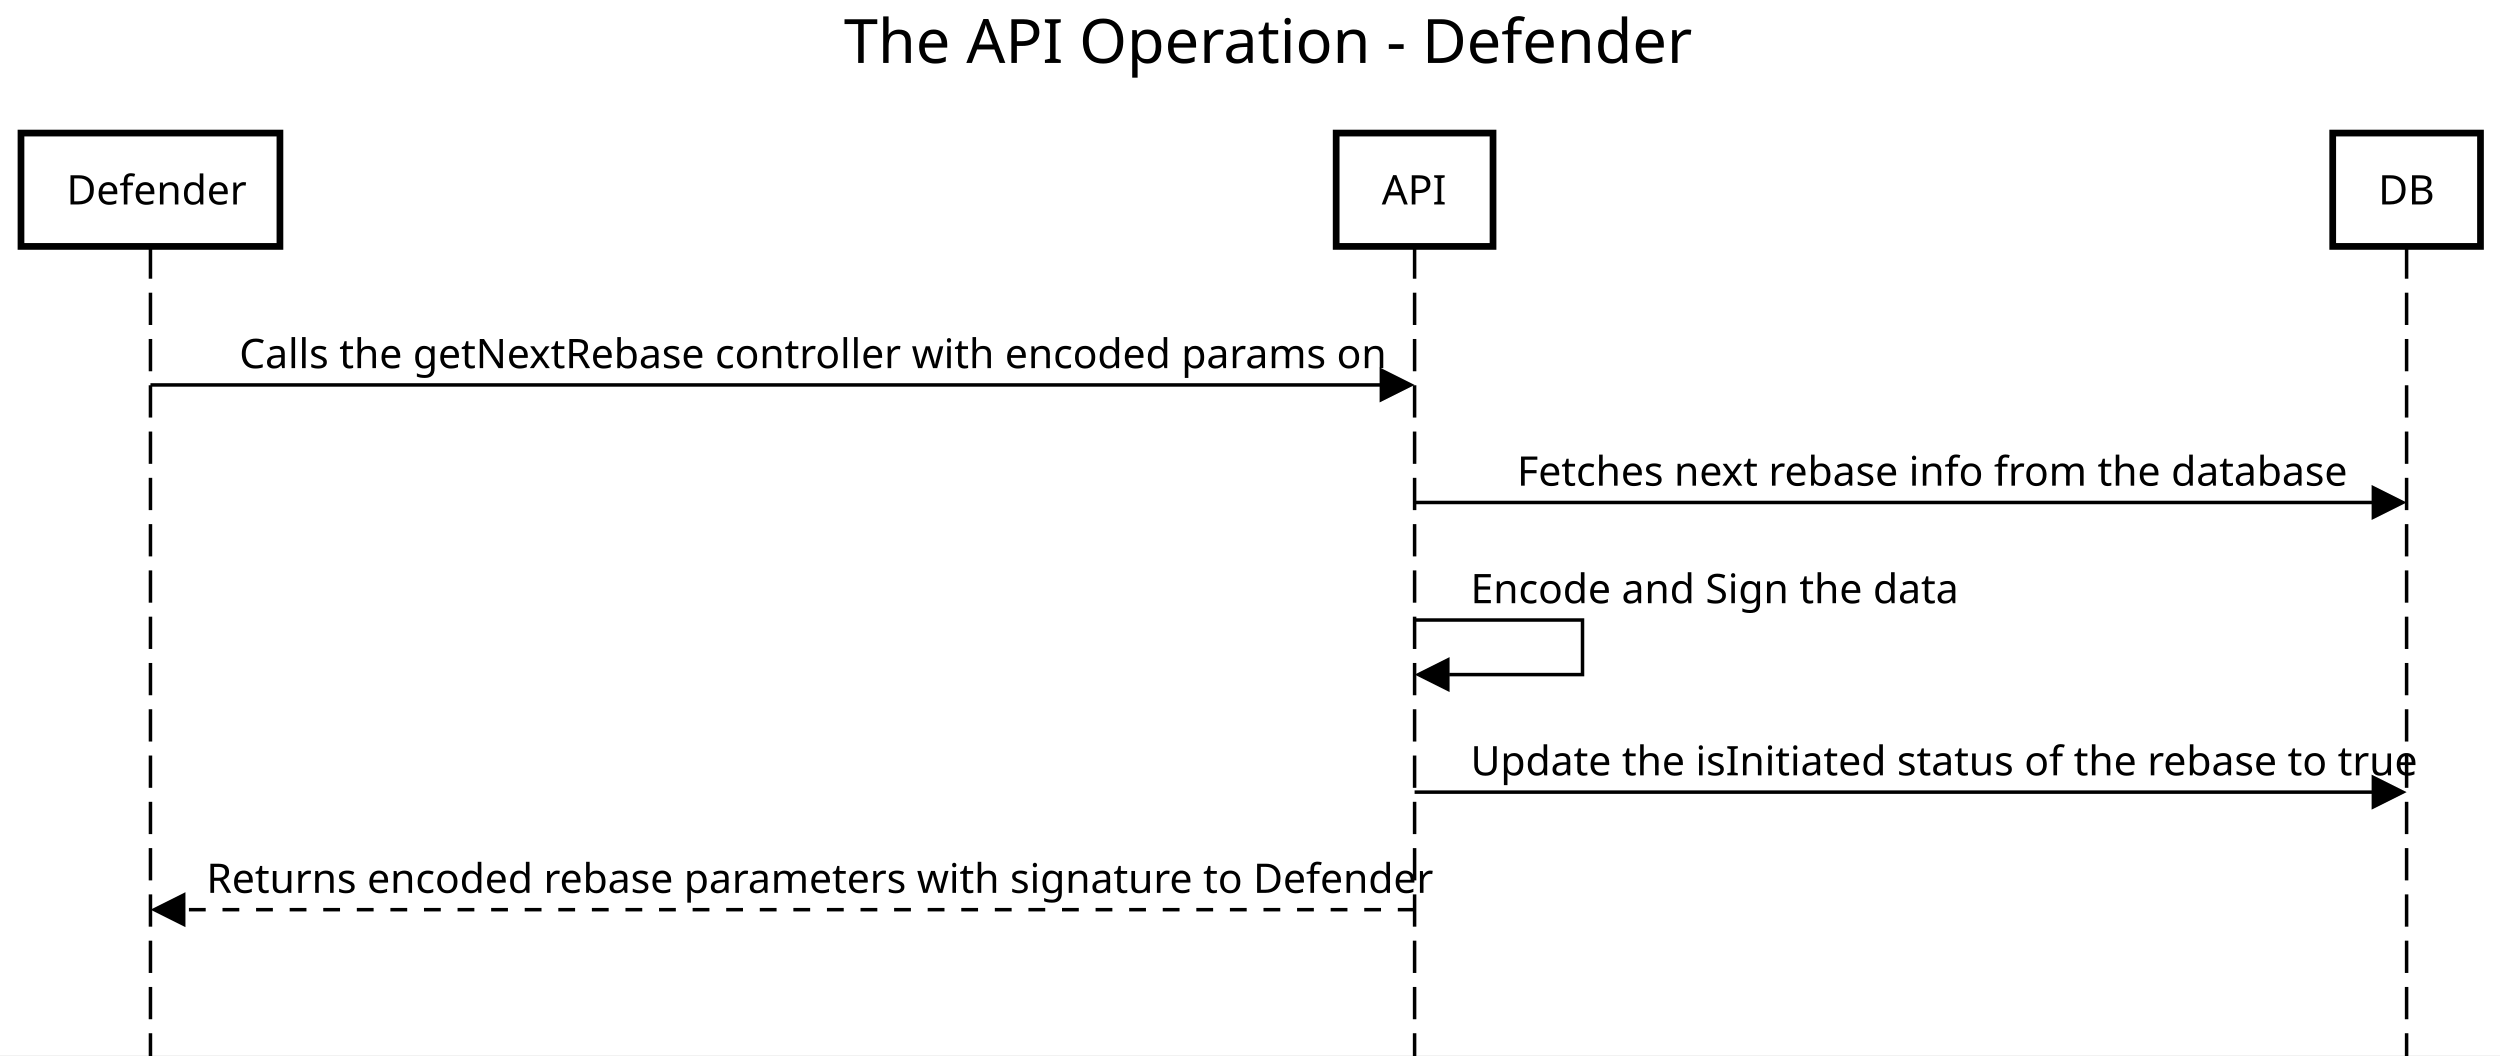
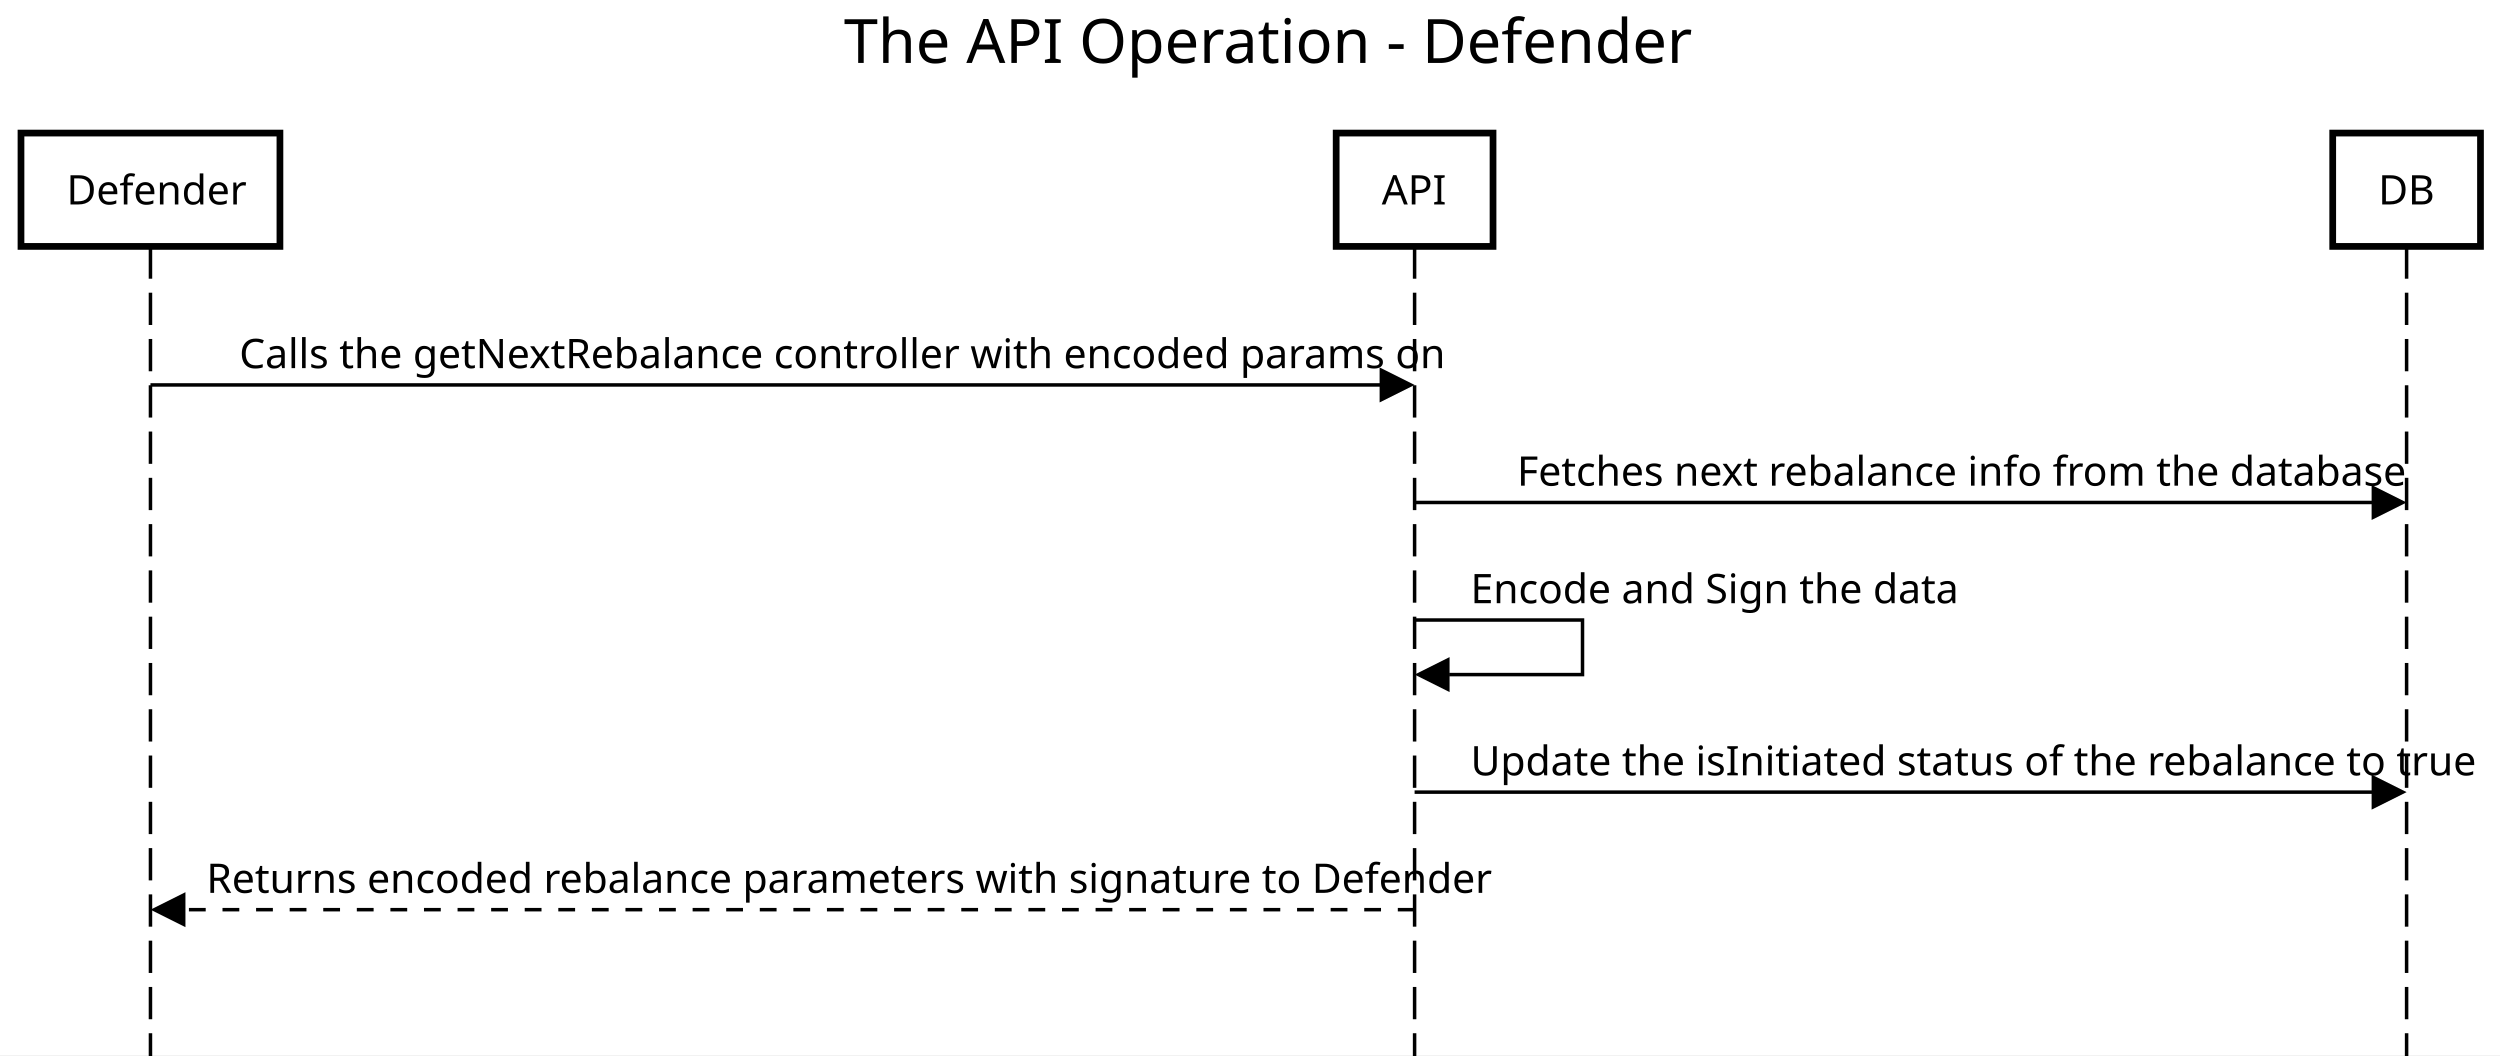
<svg xmlns="http://www.w3.org/2000/svg" version="1.1" width="898" height="379">
  <defs />
  <g>
    <g />
    <g />
    <g />
    <g />
    <g />
    <g>
      <rect fill="white" stroke="none" x="0" y="0" width="898" height="379" />
    </g>
    <g>
      <text fill="black" stroke="none" font-family="sans-serif" font-size="16.5pt" font-style="normal" font-weight="normal" text-decoration="normal" x="303.134" y="22.618" text-anchor="start" dominant-baseline="alphabetic" xml:space="preserve">The API Operation - Defender</text>
    </g>
    <g />
    <g>
      <path fill="none" stroke="black" paint-order="fill stroke markers" d=" M 54.046 88.512 L 54.046 379.53" stroke-miterlimit="10" stroke-width="1.257" stroke-dasharray="11.599,5.026" />
      <path fill="none" stroke="black" paint-order="fill stroke markers" d=" M 508.123 88.512 L 508.123 379.53" stroke-miterlimit="10" stroke-width="1.257" stroke-dasharray="11.599,5.026" />
      <path fill="none" stroke="black" paint-order="fill stroke markers" d=" M 864.451 88.512 L 864.451 379.53" stroke-miterlimit="10" stroke-width="1.257" stroke-dasharray="11.599,5.026" />
    </g>
    <g>
      <path fill="none" stroke="none" />
      <g>
        <path fill="white" stroke="black" paint-order="fill stroke markers" d=" M 7.539 47.799 L 100.552 47.799 L 100.552 88.512 L 7.539 88.512 L 7.539 47.799 Z" stroke-miterlimit="10" stroke-width="2.413" stroke-dasharray="" />
      </g>
      <g>
        <g />
        <text fill="black" stroke="none" font-family="sans-serif" font-size="11pt" font-style="normal" font-weight="normal" text-decoration="normal" x="23.9" y="73.433" text-anchor="start" dominant-baseline="alphabetic" xml:space="preserve">Defender</text>
      </g>
      <path fill="none" stroke="none" />
      <g>
        <path fill="white" stroke="black" paint-order="fill stroke markers" d=" M 479.951 47.799 L 536.295 47.799 L 536.295 88.512 L 479.951 88.512 L 479.951 47.799 Z" stroke-miterlimit="10" stroke-width="2.413" stroke-dasharray="" />
      </g>
      <g>
        <g />
        <text fill="black" stroke="none" font-family="sans-serif" font-size="11pt" font-style="normal" font-weight="normal" text-decoration="normal" x="496.311" y="73.433" text-anchor="start" dominant-baseline="alphabetic" xml:space="preserve">API</text>
      </g>
      <path fill="none" stroke="none" />
      <g>
        <path fill="white" stroke="black" paint-order="fill stroke markers" d=" M 837.911 47.799 L 890.991 47.799 L 890.991 88.512 L 837.911 88.512 L 837.911 47.799 Z" stroke-miterlimit="10" stroke-width="2.413" stroke-dasharray="" />
      </g>
      <g>
        <g />
        <text fill="black" stroke="none" font-family="sans-serif" font-size="11pt" font-style="normal" font-weight="normal" text-decoration="normal" x="854.271" y="73.433" text-anchor="start" dominant-baseline="alphabetic" xml:space="preserve">DB</text>
      </g>
    </g>
    <g>
      <g>
        <g>
          <rect fill="white" stroke="none" x="83.708" y="118.669" width="394.753" height="19.602" />
        </g>
-         <text fill="black" stroke="none" font-family="sans-serif" font-size="11pt" font-style="normal" font-weight="normal" text-decoration="normal" x="85.969" y="132.24" text-anchor="start" dominant-baseline="alphabetic" xml:space="preserve">Calls the getNextRebase controller with encoded params on</text>
+         <text fill="black" stroke="none" font-family="sans-serif" font-size="11pt" font-style="normal" font-weight="normal" text-decoration="normal" x="85.969" y="132.24" text-anchor="start" dominant-baseline="alphabetic" xml:space="preserve">Calls the getNextRebalance controller with encoded params on</text>
      </g>
      <g>
        <path fill="none" stroke="black" paint-order="fill stroke markers" d=" M 54.046 138.271 L 495.708 138.271" stroke-miterlimit="10" stroke-width="1.257" stroke-dasharray="" />
        <g transform="translate(508.1229,138.2712) translate(-508.1229,-138.2712)">
          <path fill="black" stroke="none" paint-order="stroke fill markers" d=" M 495.557 131.988 L 508.123 138.271 L 495.557 144.554 Z" />
        </g>
      </g>
      <g>
        <g>
          <rect fill="white" stroke="none" x="542.672" y="160.889" width="287.229" height="19.602" />
        </g>
-         <text fill="black" stroke="none" font-family="sans-serif" font-size="11pt" font-style="normal" font-weight="normal" text-decoration="normal" x="544.934" y="174.46" text-anchor="start" dominant-baseline="alphabetic" xml:space="preserve">Fetches next rebase info from the database</text>
+         <text fill="black" stroke="none" font-family="sans-serif" font-size="11pt" font-style="normal" font-weight="normal" text-decoration="normal" x="544.934" y="174.46" text-anchor="start" dominant-baseline="alphabetic" xml:space="preserve">Fetches next rebalance info from the database</text>
      </g>
      <g>
        <path fill="none" stroke="black" paint-order="fill stroke markers" d=" M 508.123 180.491 L 852.036 180.491" stroke-miterlimit="10" stroke-width="1.257" stroke-dasharray="" />
        <g transform="translate(864.451,180.4914) translate(-864.451,-180.4914)">
          <path fill="black" stroke="none" paint-order="stroke fill markers" d=" M 851.885 174.209 L 864.451 180.491 L 851.885 186.774 Z" />
        </g>
      </g>
      <g>
        <g>
          <rect fill="white" stroke="none" x="525.966" y="203.109" width="173.206" height="19.602" />
        </g>
        <text fill="black" stroke="none" font-family="sans-serif" font-size="11pt" font-style="normal" font-weight="normal" text-decoration="normal" x="528.228" y="216.68" text-anchor="start" dominant-baseline="alphabetic" xml:space="preserve">Encode and Sign the data</text>
      </g>
      <g>
        <path fill="none" stroke="black" paint-order="fill stroke markers" d=" M 508.123 222.712 L 568.437 222.712 L 568.437 242.314 L 520.538 242.314" stroke-miterlimit="10" stroke-width="1.257" stroke-dasharray="" />
        <g transform="translate(508.1229,242.3139) translate(-508.1229,-242.3139)">
          <path fill="black" stroke="none" paint-order="stroke fill markers" d=" M 520.688 236.031 L 508.123 242.314 L 520.688 248.597 Z" />
        </g>
      </g>
      <g>
        <g>
          <rect fill="white" stroke="none" x="525.966" y="264.932" width="320.642" height="19.602" />
        </g>
-         <text fill="black" stroke="none" font-family="sans-serif" font-size="11pt" font-style="normal" font-weight="normal" text-decoration="normal" x="528.228" y="278.503" text-anchor="start" dominant-baseline="alphabetic" xml:space="preserve">Update the isInitiated status of the rebase to true</text>
+         <text fill="black" stroke="none" font-family="sans-serif" font-size="11pt" font-style="normal" font-weight="normal" text-decoration="normal" x="528.228" y="278.503" text-anchor="start" dominant-baseline="alphabetic" xml:space="preserve">Update the isInitiated status of the rebalance to true</text>
      </g>
      <g>
        <path fill="none" stroke="black" paint-order="fill stroke markers" d=" M 508.123 284.534 L 852.036 284.534" stroke-miterlimit="10" stroke-width="1.257" stroke-dasharray="" />
        <g transform="translate(864.451,284.5341) translate(-864.451,-284.5341)">
          <path fill="black" stroke="none" paint-order="stroke fill markers" d=" M 851.885 278.251 L 864.451 284.534 L 851.885 290.817 Z" />
        </g>
      </g>
      <g>
        <g>
          <rect fill="white" stroke="none" x="71.889" y="307.152" width="418.391" height="19.602" />
        </g>
-         <text fill="black" stroke="none" font-family="sans-serif" font-size="11pt" font-style="normal" font-weight="normal" text-decoration="normal" x="74.151" y="320.723" text-anchor="start" dominant-baseline="alphabetic" xml:space="preserve">Returns encoded rebase parameters with signature to Defender</text>
+         <text fill="black" stroke="none" font-family="sans-serif" font-size="11pt" font-style="normal" font-weight="normal" text-decoration="normal" x="74.151" y="320.723" text-anchor="start" dominant-baseline="alphabetic" xml:space="preserve">Returns encoded rebalance parameters with signature to Defender</text>
      </g>
      <g>
        <path fill="none" stroke="black" paint-order="fill stroke markers" d=" M 508.123 326.754 L 66.461 326.754" stroke-miterlimit="10" stroke-width="1.257" stroke-dasharray="6.031" />
        <g transform="translate(54.04588,326.7543) translate(-54.04588,-326.7543)">
          <path fill="black" stroke="none" paint-order="stroke fill markers" d=" M 66.611 320.472 L 54.046 326.754 L 66.611 333.037 Z" />
        </g>
      </g>
    </g>
    <g />
    <g />
    <g />
  </g>
</svg>
